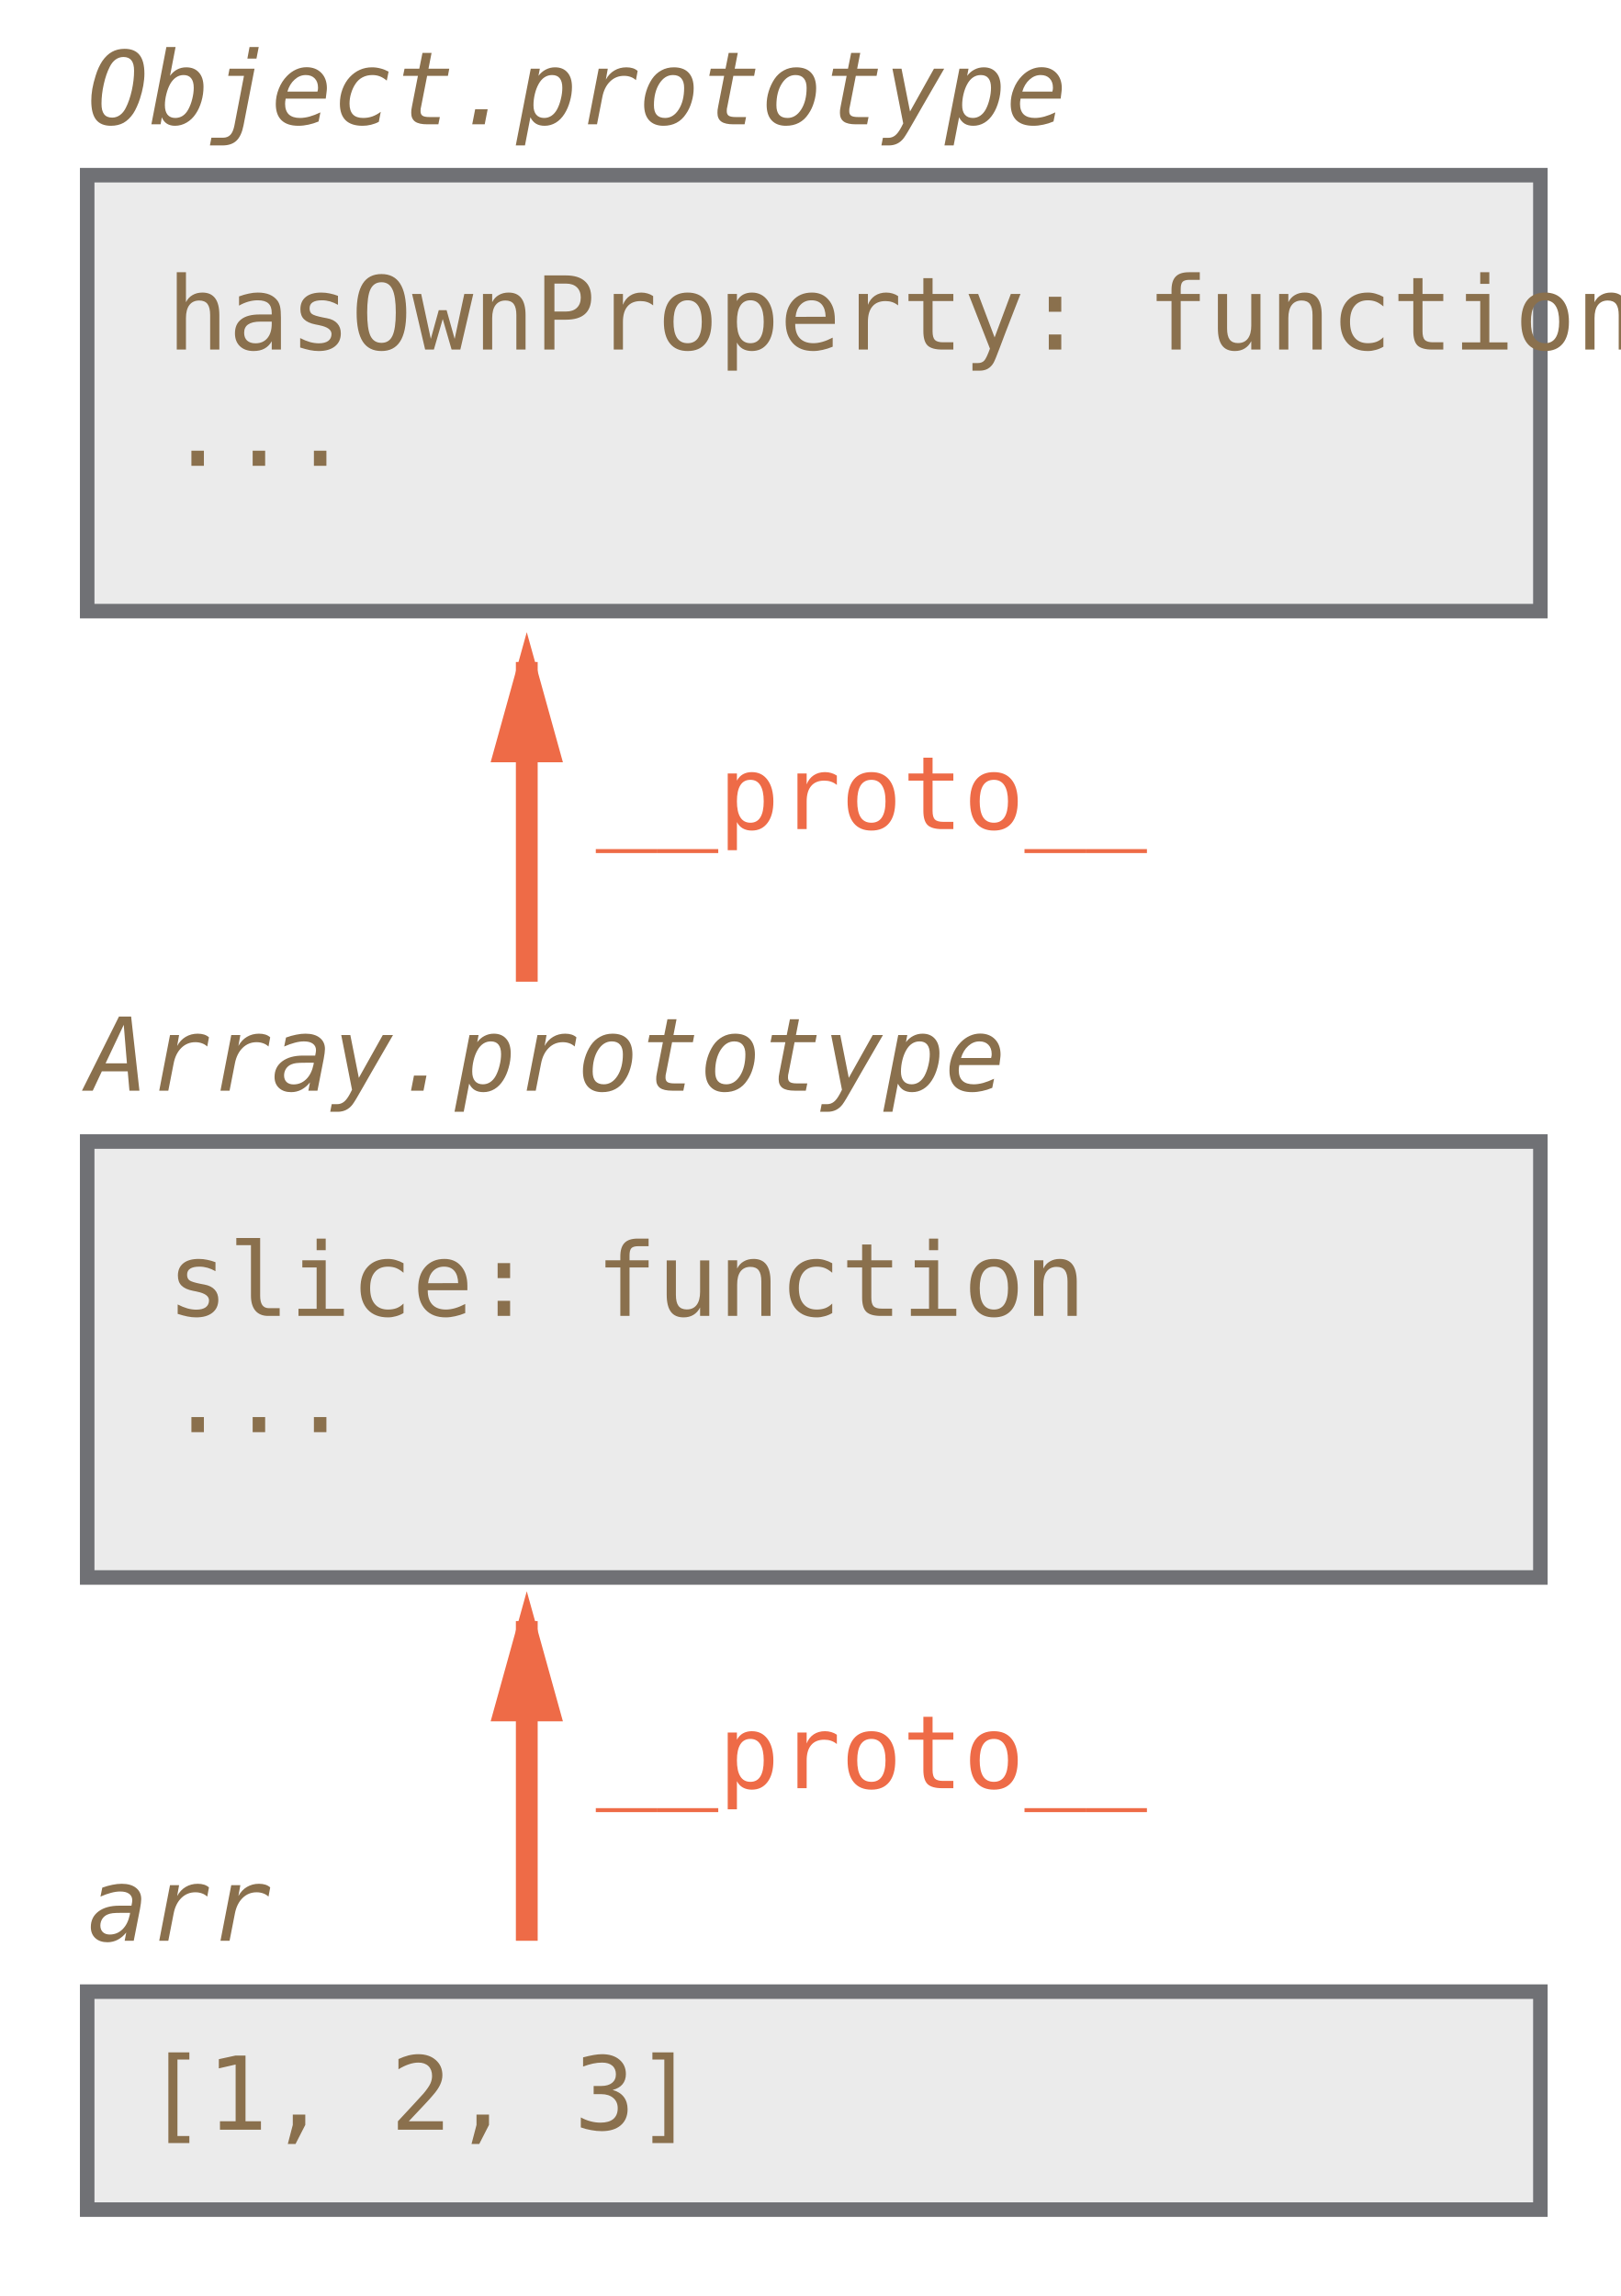
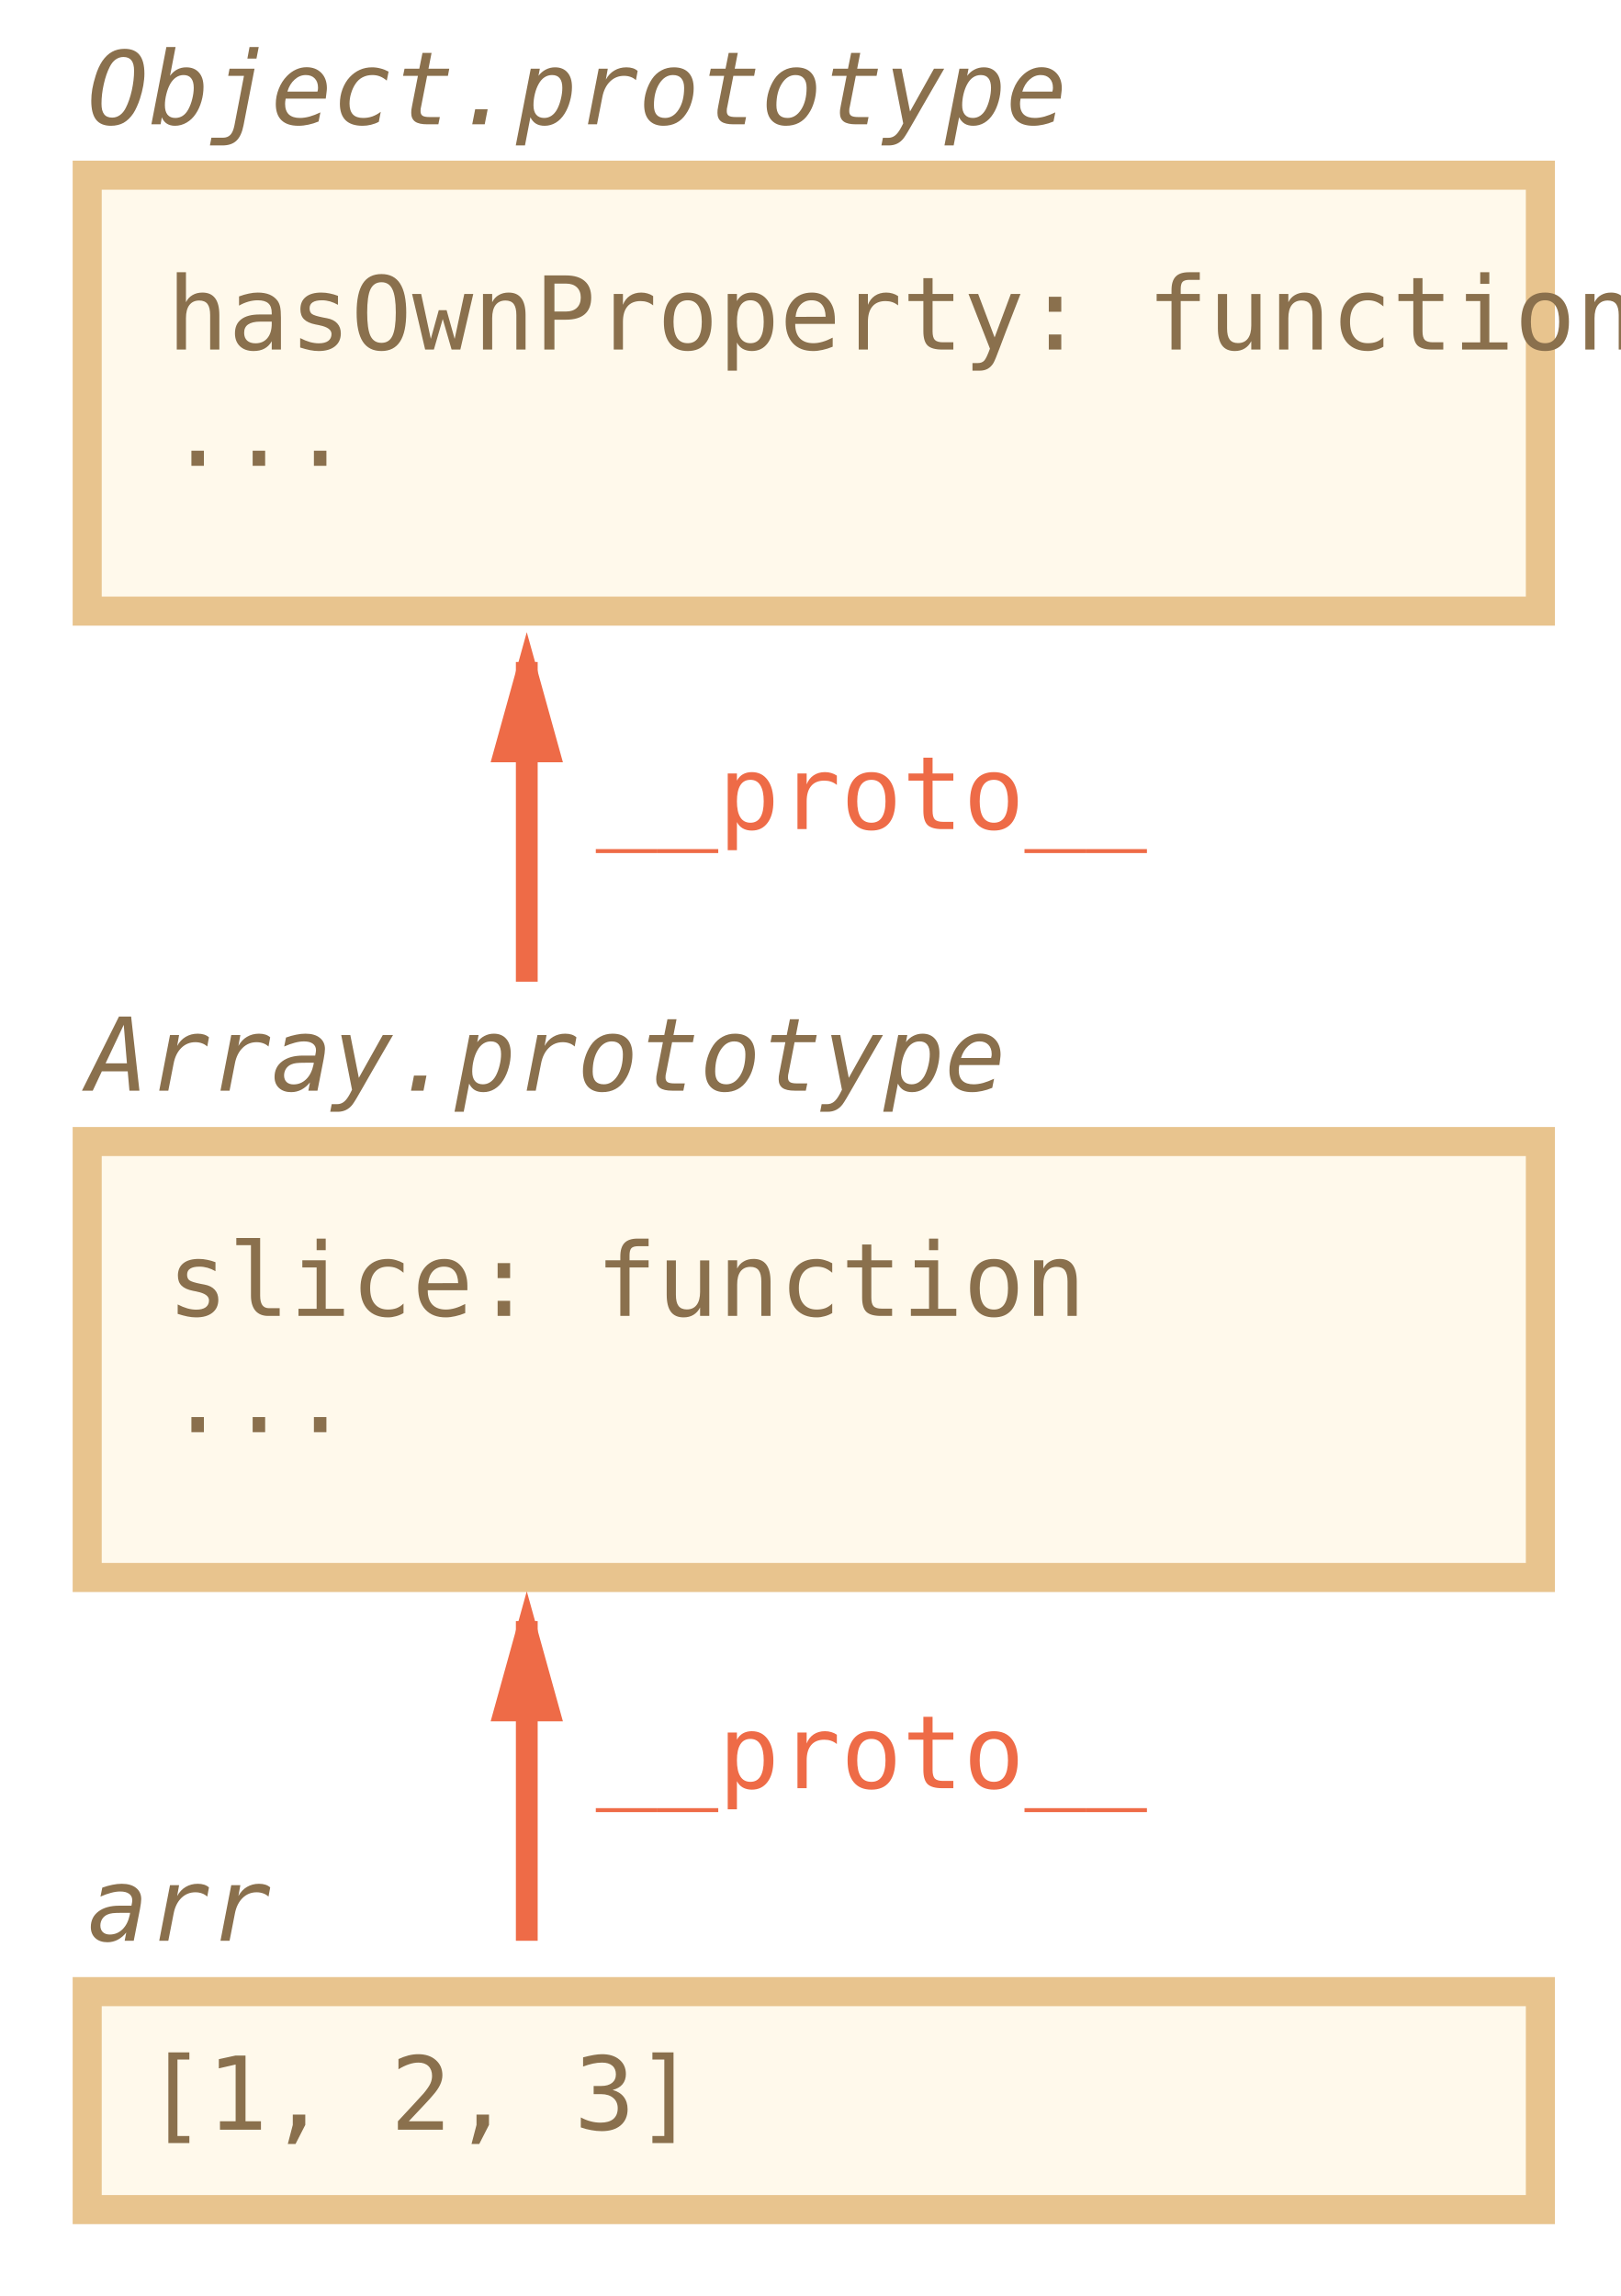
<svg xmlns="http://www.w3.org/2000/svg" width="223px" height="316px" viewBox="0 0 223 316" version="1.1">
  <defs />
  <g id="combined" stroke="none" stroke-width="1" fill="none" fill-rule="evenodd">
    <g id="class-inheritance-array-object.svg">
-       <rect id="Rectangle-1" stroke="#707175" stroke-width="2" fill="#EBEBEB" x="12" y="157.11" width="200" height="60" />
+       <rect id="Rectangle-1" stroke="#E8C48E" stroke-width="4" fill="#FFF9EB" x="12" y="157.11" width="200" height="60" />
      <text id="slice:-function" font-family="Consolas" font-size="14" font-weight="normal" fill="#8A704D">
        <tspan x="23" y="181.11">slice: function</tspan>
        <tspan x="23" y="197.11">...</tspan>
      </text>
      <text id="Array.prototype" font-family="Consolas" font-size="14" font-style="italic" font-weight="normal" fill="#8A704D">
        <tspan x="12" y="150.11">Array.prototype</tspan>
      </text>
      <text id="arr" font-family="Consolas" font-size="14" font-style="italic" font-weight="normal" fill="#8A704D">
        <tspan x="12" y="267.11">arr</tspan>
      </text>
-       <rect id="Rectangle-1" stroke="#707175" stroke-width="2" fill="#EBEBEB" x="12" y="24.11" width="200" height="60" />
+       <rect id="Rectangle-1" stroke="#E8C48E" stroke-width="4" fill="#FFF9EB" x="12" y="24.11" width="200" height="60" />
      <text id="hasOwnProperty:-func" font-family="Consolas" font-size="14" font-weight="normal" fill="#8A704D">
        <tspan x="23" y="48.11">hasOwnProperty: function</tspan>
        <tspan x="23" y="64.11">...</tspan>
      </text>
      <text id="Object.prototype" font-family="Consolas" font-size="14" font-style="italic" font-weight="normal" fill="#8A704D">
        <tspan x="12" y="17.11">Object.prototype</tspan>
      </text>
-       <rect id="Rectangle-1" stroke="#707175" stroke-width="2" fill="#EBEBEB" x="12" y="274.11" width="200" height="30" />
+       <rect id="Rectangle-1" stroke="#E8C48E" stroke-width="4" fill="#FFF9EB" x="12" y="274.11" width="200" height="30" />
      <path d="M72.5,265.61 L72.5,224.61" id="Line" stroke="#EE6B47" stroke-width="3" stroke-linecap="square" fill="#EE6B47" />
      <path id="Line-decoration-1" d="M72.5,224.61 C71.45,228.39 70.55,231.63 69.5,235.41 C71.6,235.41 73.4,235.41 75.5,235.41 C74.45,231.63 73.55,228.39 72.5,224.61 C72.5,224.61 72.5,224.61 72.5,224.61 Z" stroke="#EE6B47" stroke-width="3" stroke-linecap="square" fill="#EE6B47" />
      <text id="__proto__" font-family="Consolas" font-size="14" font-weight="normal" fill="#EE6B47">
        <tspan x="82" y="246.11">__proto__</tspan>
      </text>
      <path d="M72.5,133.61 L72.5,92.61" id="Line-2" stroke="#EE6B47" stroke-width="3" stroke-linecap="square" fill="#EE6B47" />
      <path id="Line-2-decoration-1" d="M72.5,92.61 C71.45,96.39 70.55,99.63 69.5,103.41 C71.6,103.41 73.4,103.41 75.5,103.41 C74.45,99.63 73.55,96.39 72.5,92.61 C72.5,92.61 72.5,92.61 72.5,92.61 Z" stroke="#EE6B47" stroke-width="3" stroke-linecap="square" fill="#EE6B47" />
      <text id="__proto__-2" font-family="Consolas" font-size="14" font-weight="normal" fill="#EE6B47">
        <tspan x="82" y="114.11">__proto__</tspan>
      </text>
      <text id="[1,-2,-3]" font-family="Consolas" font-size="14" font-weight="normal" fill="#8A704D">
        <tspan x="20" y="293.11">[1, 2, 3]</tspan>
      </text>
    </g>
  </g>
</svg>
